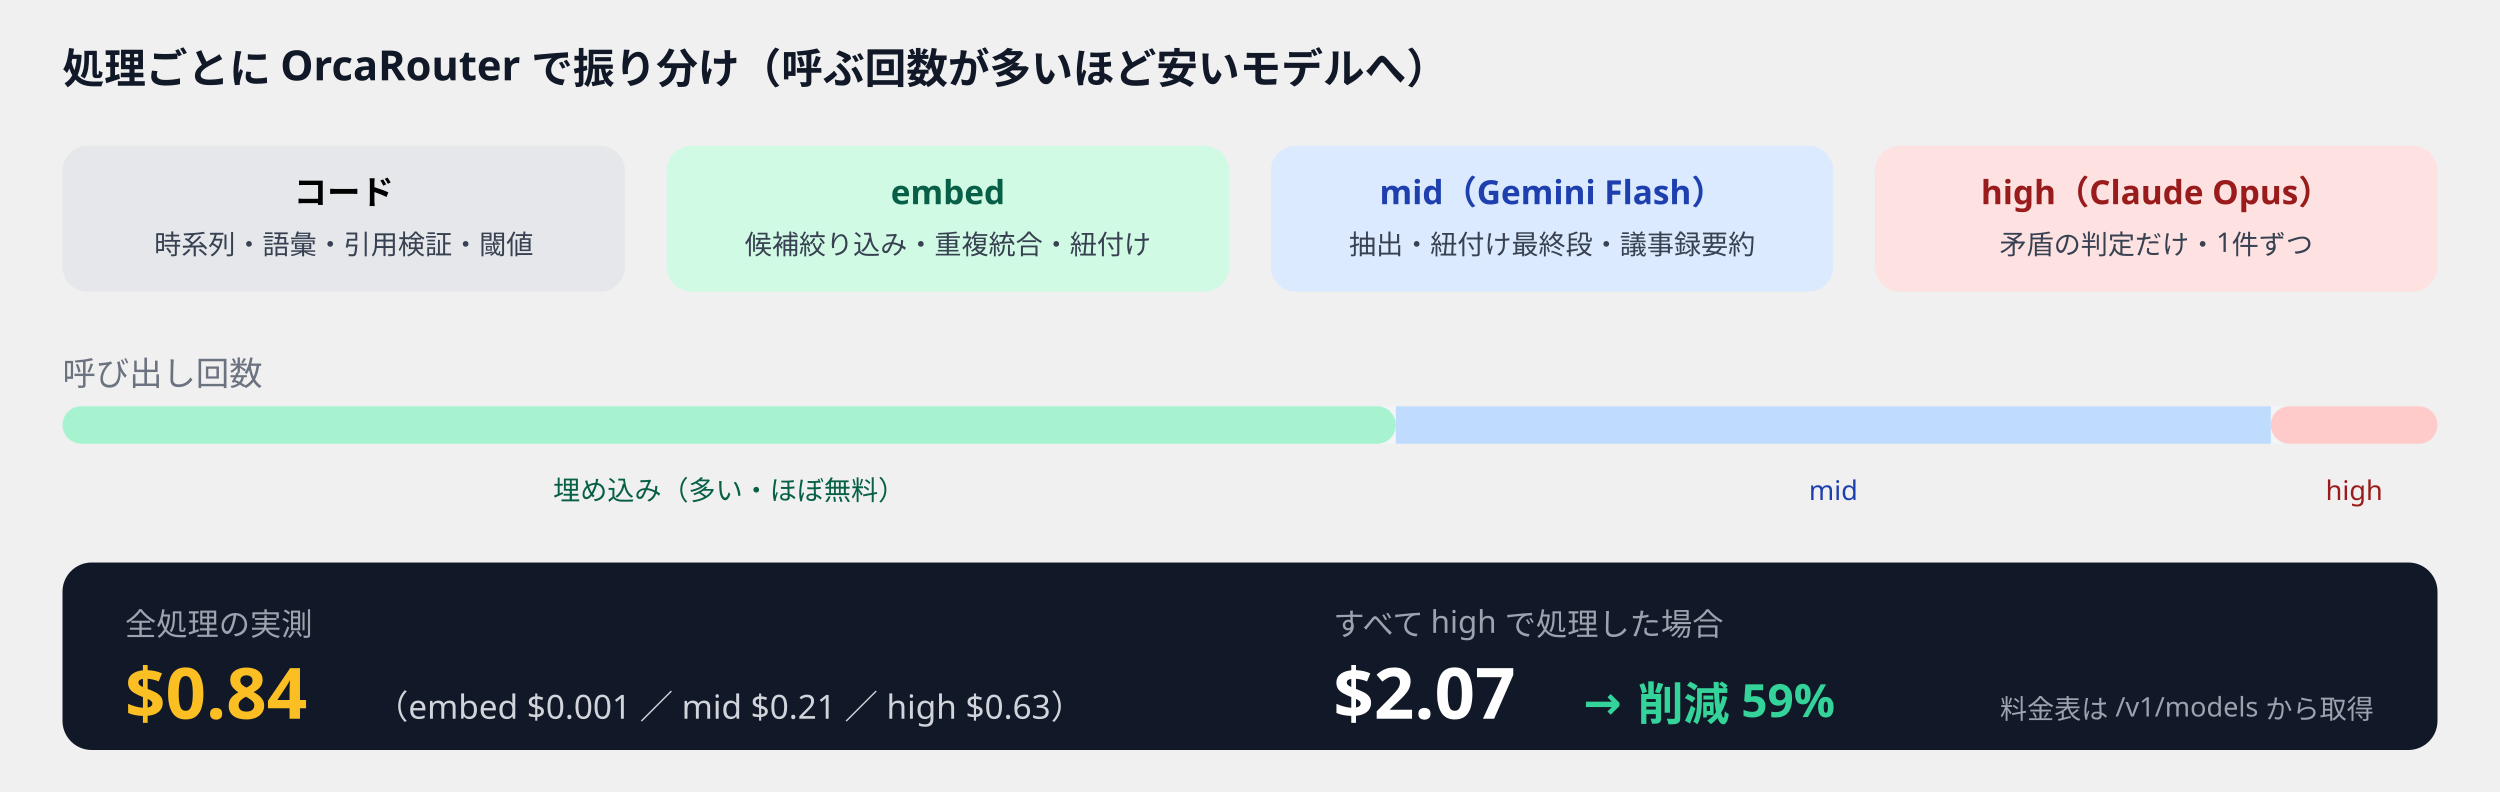
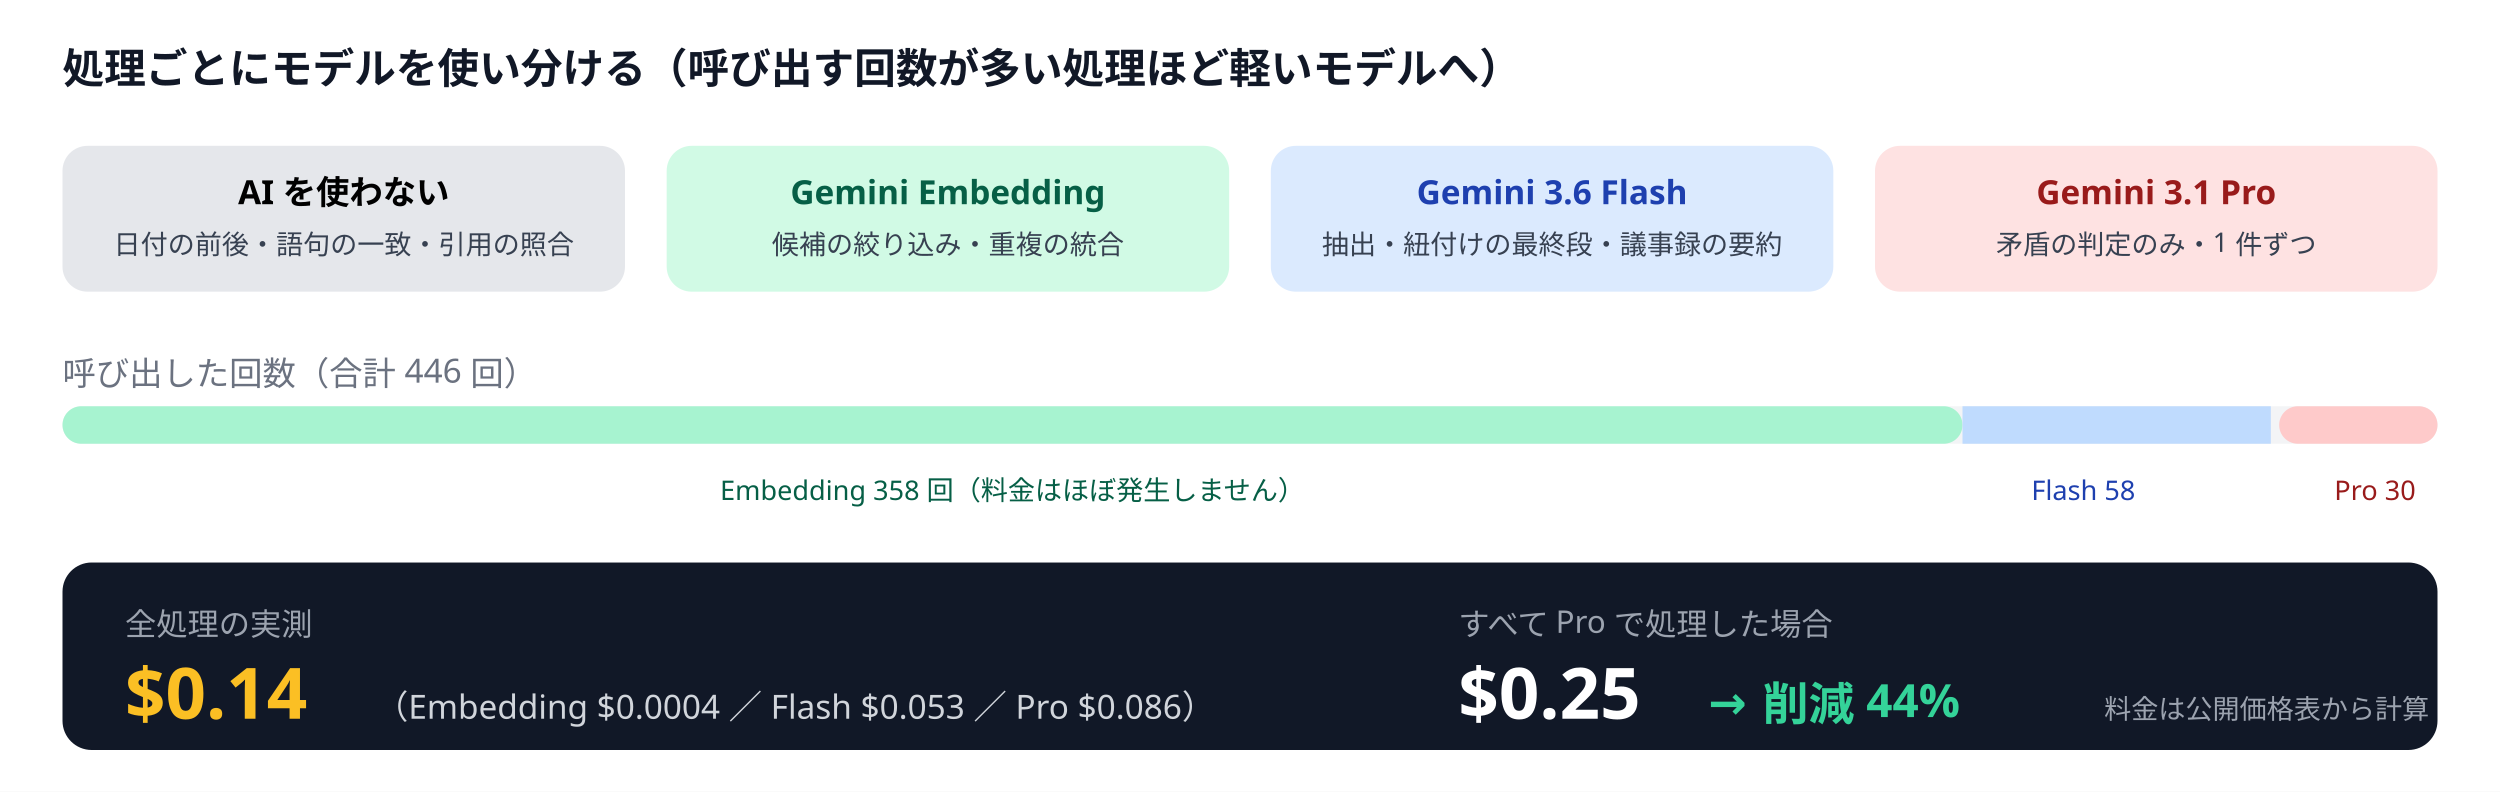
<svg xmlns="http://www.w3.org/2000/svg" viewBox="0 0 1200 380" font-family="Hiragino Sans, Noto Sans JP, sans-serif">
-   <text x="30" y="40" font-size="20" font-weight="700" fill="#111827">処理ごとに OrcaRouter で振り分け（呼ぶ回数が多いほど安いモデルへ）</text>
+   <rect width="1200" height="380" fill="#fff" />
+   <text x="30" y="40" font-size="20" font-weight="700" fill="#111827">処理ごとにモデルを使い分ける（呼び出す回数が多い処理ほど軽いモデルへ）</text>
  <g font-size="16">
    <rect x="30" y="70" width="270" height="70" rx="12" fill="#e5e7eb" />
-     <text x="165" y="98" text-anchor="middle" font-weight="700">コード</text>
-     <text x="165" y="122" text-anchor="middle" font-size="13" fill="#374151">時系列・語彙・引用検証・閾値</text>
+     <text x="165" y="98" text-anchor="middle" font-weight="700">AI を使わない</text>
+     <text x="165" y="122" text-anchor="middle" font-size="13" fill="#374151">日付の前後・語句の一致・引用の照合</text>
    <rect x="320" y="70" width="270" height="70" rx="12" fill="#d1fae5" />
-     <text x="455" y="98" text-anchor="middle" font-weight="700" fill="#065f46">embed</text>
-     <text x="455" y="122" text-anchor="middle" font-size="13" fill="#374151">候補絞り込み・重複統合・紐付け</text>
+     <text x="455" y="98" text-anchor="middle" font-weight="700" fill="#065f46">Gemini Embedding</text>
+     <text x="455" y="122" text-anchor="middle" font-size="13" fill="#374151">候補の絞り込み・重複の統合</text>
    <rect x="610" y="70" width="270" height="70" rx="12" fill="#dbeafe" />
-     <text x="745" y="98" text-anchor="middle" font-weight="700" fill="#1e40af">mid（Gemini Flash）</text>
-     <text x="745" y="122" text-anchor="middle" font-size="13" fill="#374151">抽出・紐付け最終段・議事録要約</text>
+     <text x="745" y="98" text-anchor="middle" font-weight="700" fill="#1e40af">Gemini 3.6 Flash</text>
+     <text x="745" y="122" text-anchor="middle" font-size="13" fill="#374151">抽出・紐付けの最終段・議事録の要約</text>
    <rect x="900" y="70" width="270" height="70" rx="12" fill="#fee2e2" />
-     <text x="1035" y="98" text-anchor="middle" font-weight="700" fill="#991b1b">high（Claude Opus）</text>
-     <text x="1035" y="122" text-anchor="middle" font-size="13" fill="#374151">矛盾の判定だけ・1件ずつ</text>
+     <text x="1035" y="98" text-anchor="middle" font-weight="700" fill="#991b1b">Gemini 3.1 Pro</text>
+     <text x="1035" y="122" text-anchor="middle" font-size="13" fill="#374151">矛盾の判定のみ・1 件ずつ</text>
  </g>
-   <text x="30" y="185" font-size="16" fill="#6b7280">呼び出し回数</text>
+   <text x="30" y="185" font-size="16" fill="#6b7280">呼び出した回数（合計 446 回）</text>
  <rect x="30" y="195" width="1140" height="18" rx="9" fill="#f3f4f6" />
-   <rect x="30" y="195" width="640" height="18" rx="9" fill="#a7f3d0" />
-   <rect x="670" y="195" width="420" height="18" fill="#bfdbfe" />
-   <rect x="1090" y="195" width="80" height="18" rx="9" fill="#fecaca" />
-   <text x="350" y="240" text-anchor="middle" font-size="13" fill="#065f46">埋め込み（多い・ほぼ無料）</text>
-   <text x="880" y="240" text-anchor="middle" font-size="13" fill="#1e40af">mid</text>
-   <text x="1130" y="240" text-anchor="middle" font-size="13" fill="#991b1b">high</text>
+   <rect x="30" y="195" width="912" height="18" rx="9" fill="#a7f3d0" />
+   <rect x="942" y="195" width="148" height="18" fill="#bfdbfe" />
+   <rect x="1094" y="195" width="76" height="18" rx="9" fill="#fecaca" />
+   <text x="486" y="240" text-anchor="middle" font-size="13" fill="#065f46">Embedding 358 回（料金はほぼ発生しません）</text>
+   <text x="1000" y="240" text-anchor="middle" font-size="13" fill="#1e40af">Flash 58</text>
+   <text x="1140" y="240" text-anchor="middle" font-size="13" fill="#991b1b">Pro 30</text>
  <g font-size="18">
    <rect x="30" y="270" width="1140" height="90" rx="14" fill="#111827" />
    <text x="60" y="305" fill="#9ca3af" font-size="15">全処理の実測</text>
-     <text x="60" y="345" fill="#fbbf24" font-size="34" font-weight="700">$0.84</text>
-     <text x="180" y="345" fill="#d1d5db" font-size="16">（embed $0.001 ／ mid $0.21 ／ high $0.63）</text>
-     <text x="640" y="305" fill="#9ca3af" font-size="15">すべて high で処理した場合</text>
-     <text x="640" y="345" fill="#fff" font-size="34" font-weight="700">$2.07</text>
-     <text x="760" y="345" fill="#34d399" font-size="22" font-weight="700">→ 削減 59%</text>
-     <text x="960" y="345" fill="#9ca3af" font-size="13">料金表は /v1/models から取得</text>
+     <text x="60" y="345" fill="#fbbf24" font-size="34" font-weight="700">$0.14</text>
+     <text x="180" y="345" fill="#d1d5db" font-size="16">（Embedding $0.0004 ／ Flash $0.053 ／ Pro $0.086）</text>
+     <text x="700" y="305" fill="#9ca3af" font-size="15">すべて Pro で処理した場合</text>
+     <text x="700" y="345" fill="#fff" font-size="34" font-weight="700">$0.25</text>
+     <text x="820" y="345" fill="#34d399" font-size="22" font-weight="700">→ 削減 44%</text>
+     <text x="1010" y="345" fill="#9ca3af" font-size="13">料金は公開価格表から計算</text>
  </g>
</svg>
